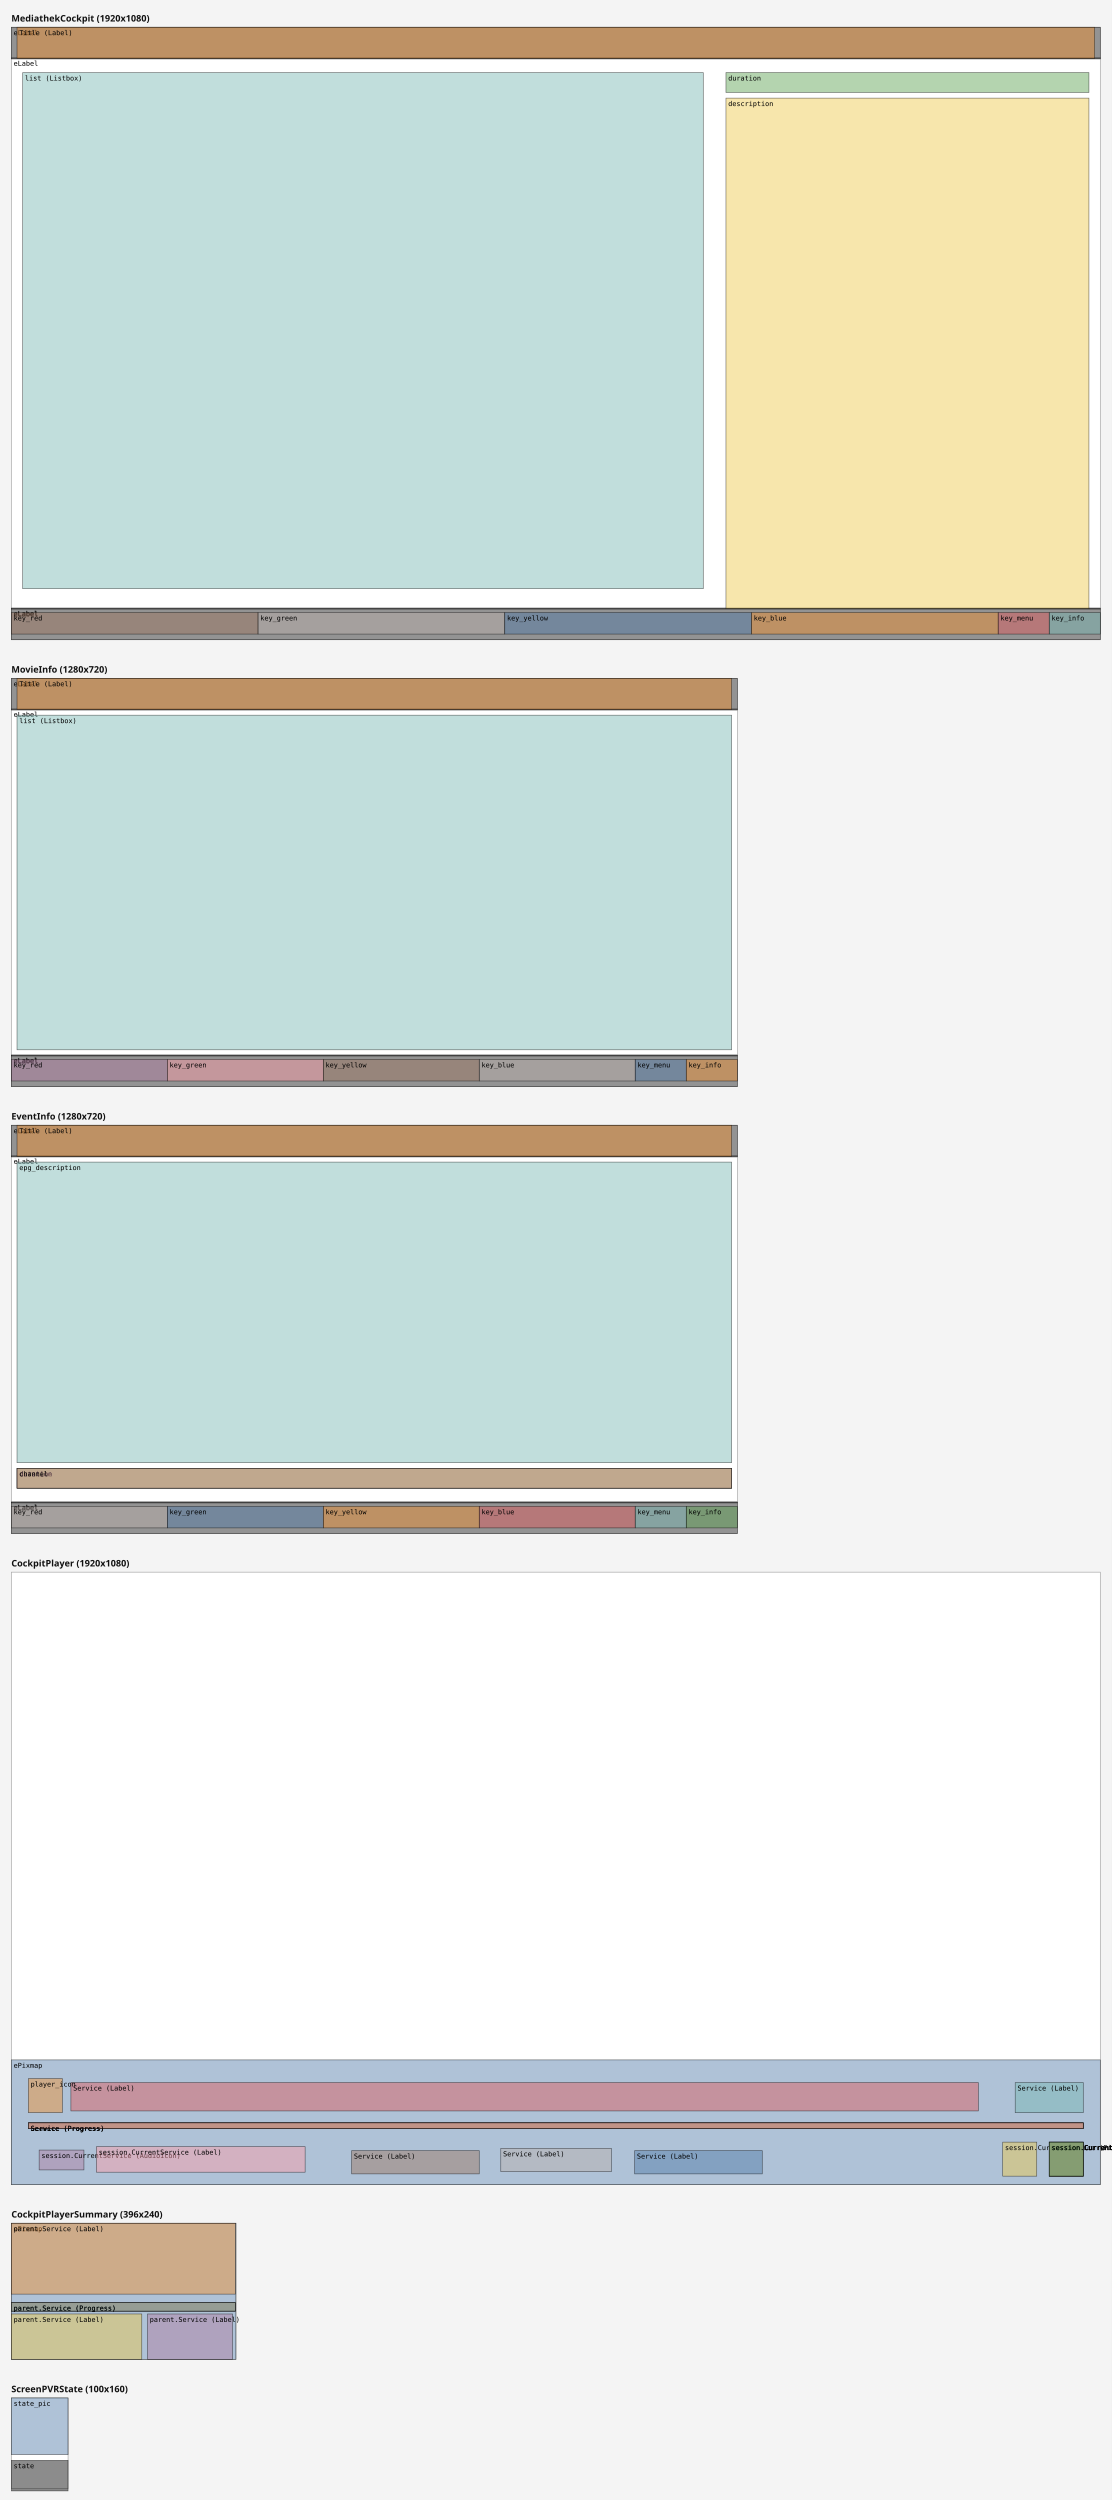
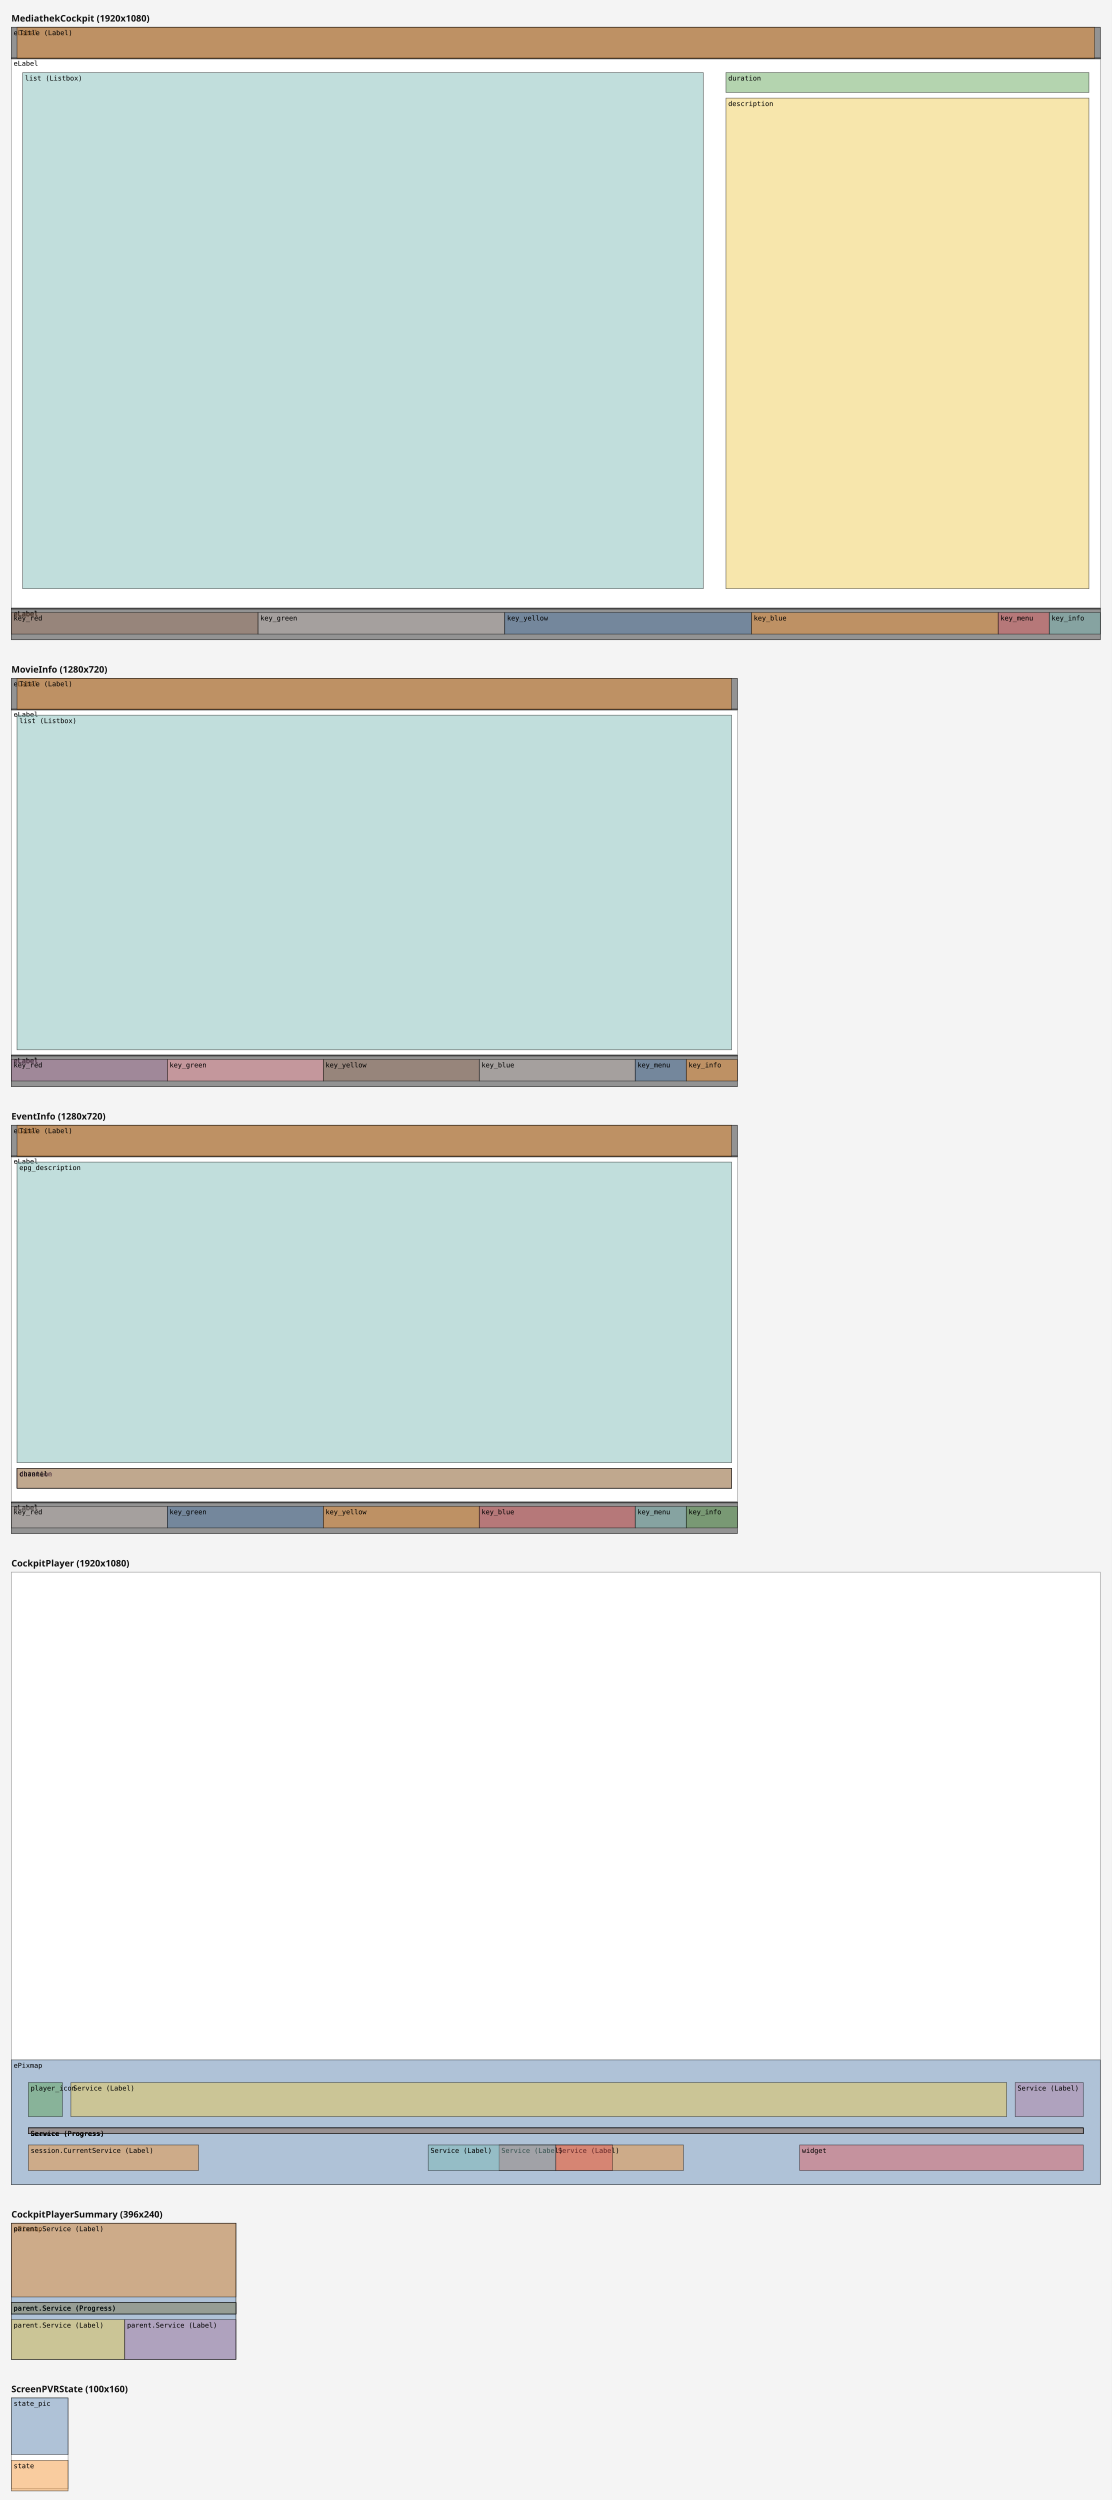
<svg xmlns="http://www.w3.org/2000/svg" width="1960" height="4408" viewBox="0 0 1960 4408">
  <rect x="0" y="0" width="1960" height="4408" fill="#f4f4f4" />
  <text x="20" y="38" font-family="sans-serif" font-size="16" font-weight="bold" fill="#111111">MediathekCockpit (1920x1080)</text>
  <g data-screen="0" transform="translate(20,48)">
    <rect x="0" y="0" width="1920" height="1080" fill="#ffffff" stroke="#999999" stroke-width="1" />
    <g>
      <rect data-ref="0:0" x="0" y="0" width="1920" height="55" fill="#101010" fill-opacity="0.45" stroke="#000000" stroke-opacity="0.6" stroke-width="1" />
      <text x="4" y="14" font-family="monospace" font-size="12" fill="#000000">eLabel</text>
    </g>
    <g>
      <rect data-ref="0:2" x="0" y="54" width="1920" height="2" fill="#404040" fill-opacity="0.45" stroke="#000000" stroke-opacity="0.6" stroke-width="1" />
      <text x="4" y="68" font-family="monospace" font-size="12" fill="#000000">eLabel</text>
    </g>
    <g>
      <rect data-ref="0:3" x="20" y="80" width="1200" height="910" fill="#76b7b2" fill-opacity="0.45" stroke="#000000" stroke-opacity="0.6" stroke-width="1" />
      <text x="24" y="94" font-family="monospace" font-size="12" fill="#000000">list (Listbox)</text>
    </g>
    <g>
      <rect data-ref="0:6" x="0" y="1024" width="1920" height="2" fill="#404040" fill-opacity="0.45" stroke="#000000" stroke-opacity="0.6" stroke-width="1" />
      <text x="4" y="1038" font-family="monospace" font-size="12" fill="#000000">eLabel</text>
    </g>
    <g>
      <rect data-ref="0:7" x="0" y="1025" width="1920" height="55" fill="#101010" fill-opacity="0.45" stroke="#000000" stroke-opacity="0.6" stroke-width="1" />
      <text x="4" y="1039" font-family="monospace" font-size="12" fill="#000000">eLabel</text>
    </g>
    <g>
      <rect data-ref="0:1" x="10" y="0" width="1900" height="55" fill="#f28e2b" fill-opacity="0.45" stroke="#000000" stroke-opacity="0.6" stroke-width="1" />
      <text x="14" y="14" font-family="monospace" font-size="12" fill="#000000">Title (Label)</text>
    </g>
    <g>
      <rect data-ref="0:4" x="1260" y="80" width="640" height="35" fill="#59a14f" fill-opacity="0.45" stroke="#000000" stroke-opacity="0.6" stroke-width="1" />
      <text x="1264" y="94" font-family="monospace" font-size="12" fill="#000000">duration</text>
    </g>
    <g>
-       <rect data-ref="0:5" x="1260" y="125" width="640" height="900" fill="#edc948" fill-opacity="0.45" stroke="#000000" stroke-opacity="0.6" stroke-width="1" />
+       <rect data-ref="0:5" x="1260" y="125" width="640" height="865" fill="#edc948" fill-opacity="0.45" stroke="#000000" stroke-opacity="0.6" stroke-width="1" />
      <text x="1264" y="139" font-family="monospace" font-size="12" fill="#000000">description</text>
    </g>
    <g>
      <rect data-ref="0:8" x="0" y="1032" width="435" height="38" fill="#9c755f" fill-opacity="0.45" stroke="#000000" stroke-opacity="0.6" stroke-width="1" />
      <text x="4" y="1046" font-family="monospace" font-size="12" fill="#000000">key_red</text>
    </g>
    <g>
      <rect data-ref="0:9" x="435" y="1032" width="435" height="38" fill="#bab0ac" fill-opacity="0.45" stroke="#000000" stroke-opacity="0.6" stroke-width="1" />
      <text x="439" y="1046" font-family="monospace" font-size="12" fill="#000000">key_green</text>
    </g>
    <g>
      <rect data-ref="0:10" x="870" y="1032" width="435" height="38" fill="#4e79a7" fill-opacity="0.45" stroke="#000000" stroke-opacity="0.6" stroke-width="1" />
      <text x="874" y="1046" font-family="monospace" font-size="12" fill="#000000">key_yellow</text>
    </g>
    <g>
      <rect data-ref="0:11" x="1305" y="1032" width="435" height="38" fill="#f28e2b" fill-opacity="0.45" stroke="#000000" stroke-opacity="0.6" stroke-width="1" />
      <text x="1309" y="1046" font-family="monospace" font-size="12" fill="#000000">key_blue</text>
    </g>
    <g>
      <rect data-ref="0:12" x="1740" y="1032" width="90" height="38" fill="#e15759" fill-opacity="0.45" stroke="#000000" stroke-opacity="0.6" stroke-width="1" />
      <text x="1744" y="1046" font-family="monospace" font-size="12" fill="#000000">key_menu</text>
    </g>
    <g>
      <rect data-ref="0:13" x="1830" y="1032" width="90" height="38" fill="#76b7b2" fill-opacity="0.45" stroke="#000000" stroke-opacity="0.6" stroke-width="1" />
      <text x="1834" y="1046" font-family="monospace" font-size="12" fill="#000000">key_info</text>
    </g>
  </g>
  <text x="20" y="1186" font-family="sans-serif" font-size="16" font-weight="bold" fill="#111111">MovieInfo (1280x720)</text>
  <g data-screen="1" transform="translate(20,1196)">
    <rect x="0" y="0" width="1280" height="720" fill="#ffffff" stroke="#999999" stroke-width="1" />
    <g>
      <rect data-ref="1:0" x="0" y="0" width="1280" height="55" fill="#101010" fill-opacity="0.45" stroke="#000000" stroke-opacity="0.6" stroke-width="1" />
      <text x="4" y="14" font-family="monospace" font-size="12" fill="#000000">eLabel</text>
    </g>
    <g>
      <rect data-ref="1:2" x="0" y="54" width="1280" height="2" fill="#404040" fill-opacity="0.45" stroke="#000000" stroke-opacity="0.6" stroke-width="1" />
      <text x="4" y="68" font-family="monospace" font-size="12" fill="#000000">eLabel</text>
    </g>
    <g>
      <rect data-ref="1:3" x="10" y="65" width="1260" height="590" fill="#76b7b2" fill-opacity="0.45" stroke="#000000" stroke-opacity="0.6" stroke-width="1" />
      <text x="14" y="79" font-family="monospace" font-size="12" fill="#000000">list (Listbox)</text>
    </g>
    <g>
      <rect data-ref="1:4" x="0" y="664" width="1280" height="2" fill="#404040" fill-opacity="0.45" stroke="#000000" stroke-opacity="0.6" stroke-width="1" />
      <text x="4" y="678" font-family="monospace" font-size="12" fill="#000000">eLabel</text>
    </g>
    <g>
      <rect data-ref="1:5" x="0" y="665" width="1280" height="55" fill="#101010" fill-opacity="0.45" stroke="#000000" stroke-opacity="0.6" stroke-width="1" />
      <text x="4" y="679" font-family="monospace" font-size="12" fill="#000000">eLabel</text>
    </g>
    <g>
      <rect data-ref="1:1" x="10" y="0" width="1260" height="55" fill="#f28e2b" fill-opacity="0.45" stroke="#000000" stroke-opacity="0.6" stroke-width="1" />
      <text x="14" y="14" font-family="monospace" font-size="12" fill="#000000">Title (Label)</text>
    </g>
    <g>
      <rect data-ref="1:6" x="0" y="672" width="275" height="38" fill="#b07aa1" fill-opacity="0.45" stroke="#000000" stroke-opacity="0.6" stroke-width="1" />
      <text x="4" y="686" font-family="monospace" font-size="12" fill="#000000">key_red</text>
    </g>
    <g>
      <rect data-ref="1:7" x="275" y="672" width="275" height="38" fill="#ff9da7" fill-opacity="0.45" stroke="#000000" stroke-opacity="0.6" stroke-width="1" />
      <text x="279" y="686" font-family="monospace" font-size="12" fill="#000000">key_green</text>
    </g>
    <g>
      <rect data-ref="1:8" x="550" y="672" width="275" height="38" fill="#9c755f" fill-opacity="0.45" stroke="#000000" stroke-opacity="0.6" stroke-width="1" />
      <text x="554" y="686" font-family="monospace" font-size="12" fill="#000000">key_yellow</text>
    </g>
    <g>
      <rect data-ref="1:9" x="825" y="672" width="275" height="38" fill="#bab0ac" fill-opacity="0.45" stroke="#000000" stroke-opacity="0.6" stroke-width="1" />
      <text x="829" y="686" font-family="monospace" font-size="12" fill="#000000">key_blue</text>
    </g>
    <g>
      <rect data-ref="1:10" x="1100" y="672" width="90" height="38" fill="#4e79a7" fill-opacity="0.45" stroke="#000000" stroke-opacity="0.6" stroke-width="1" />
      <text x="1104" y="686" font-family="monospace" font-size="12" fill="#000000">key_menu</text>
    </g>
    <g>
      <rect data-ref="1:11" x="1190" y="672" width="90" height="38" fill="#f28e2b" fill-opacity="0.45" stroke="#000000" stroke-opacity="0.6" stroke-width="1" />
      <text x="1194" y="686" font-family="monospace" font-size="12" fill="#000000">key_info</text>
    </g>
  </g>
  <text x="20" y="1974" font-family="sans-serif" font-size="16" font-weight="bold" fill="#111111">EventInfo (1280x720)</text>
  <g data-screen="2" transform="translate(20,1984)">
    <rect x="0" y="0" width="1280" height="720" fill="#ffffff" stroke="#999999" stroke-width="1" />
    <g>
      <rect data-ref="2:0" x="0" y="0" width="1280" height="55" fill="#101010" fill-opacity="0.45" stroke="#000000" stroke-opacity="0.6" stroke-width="1" />
      <text x="4" y="14" font-family="monospace" font-size="12" fill="#000000">eLabel</text>
    </g>
    <g>
      <rect data-ref="2:2" x="0" y="54" width="1280" height="2" fill="#404040" fill-opacity="0.45" stroke="#000000" stroke-opacity="0.6" stroke-width="1" />
      <text x="4" y="68" font-family="monospace" font-size="12" fill="#000000">eLabel</text>
    </g>
    <g>
      <rect data-ref="2:3" x="10" y="65" width="1260" height="530" fill="#76b7b2" fill-opacity="0.45" stroke="#000000" stroke-opacity="0.6" stroke-width="1" />
      <text x="14" y="79" font-family="monospace" font-size="12" fill="#000000">epg_description</text>
    </g>
    <g>
      <rect data-ref="2:4" x="10" y="605" width="1260" height="35" fill="#59a14f" fill-opacity="0.45" stroke="#000000" stroke-opacity="0.6" stroke-width="1" />
      <text x="14" y="619" font-family="monospace" font-size="12" fill="#000000">datetime</text>
    </g>
    <g>
      <rect data-ref="2:5" x="10" y="605" width="1260" height="35" fill="#edc948" fill-opacity="0.45" stroke="#000000" stroke-opacity="0.6" stroke-width="1" />
      <text x="14" y="619" font-family="monospace" font-size="12" fill="#000000">duration</text>
    </g>
    <g>
      <rect data-ref="2:6" x="10" y="605" width="1260" height="35" fill="#b07aa1" fill-opacity="0.45" stroke="#000000" stroke-opacity="0.6" stroke-width="1" />
      <text x="14" y="619" font-family="monospace" font-size="12" fill="#000000">channel</text>
    </g>
    <g>
      <rect data-ref="2:7" x="0" y="664" width="1280" height="2" fill="#404040" fill-opacity="0.45" stroke="#000000" stroke-opacity="0.6" stroke-width="1" />
      <text x="4" y="678" font-family="monospace" font-size="12" fill="#000000">eLabel</text>
    </g>
    <g>
      <rect data-ref="2:8" x="0" y="665" width="1280" height="55" fill="#101010" fill-opacity="0.45" stroke="#000000" stroke-opacity="0.6" stroke-width="1" />
      <text x="4" y="679" font-family="monospace" font-size="12" fill="#000000">eLabel</text>
    </g>
    <g>
      <rect data-ref="2:1" x="10" y="0" width="1260" height="55" fill="#f28e2b" fill-opacity="0.45" stroke="#000000" stroke-opacity="0.6" stroke-width="1" />
      <text x="14" y="14" font-family="monospace" font-size="12" fill="#000000">Title (Label)</text>
    </g>
    <g>
      <rect data-ref="2:9" x="0" y="672" width="275" height="38" fill="#bab0ac" fill-opacity="0.45" stroke="#000000" stroke-opacity="0.6" stroke-width="1" />
      <text x="4" y="686" font-family="monospace" font-size="12" fill="#000000">key_red</text>
    </g>
    <g>
      <rect data-ref="2:10" x="275" y="672" width="275" height="38" fill="#4e79a7" fill-opacity="0.45" stroke="#000000" stroke-opacity="0.6" stroke-width="1" />
      <text x="279" y="686" font-family="monospace" font-size="12" fill="#000000">key_green</text>
    </g>
    <g>
      <rect data-ref="2:11" x="550" y="672" width="275" height="38" fill="#f28e2b" fill-opacity="0.45" stroke="#000000" stroke-opacity="0.6" stroke-width="1" />
      <text x="554" y="686" font-family="monospace" font-size="12" fill="#000000">key_yellow</text>
    </g>
    <g>
      <rect data-ref="2:12" x="825" y="672" width="275" height="38" fill="#e15759" fill-opacity="0.45" stroke="#000000" stroke-opacity="0.6" stroke-width="1" />
      <text x="829" y="686" font-family="monospace" font-size="12" fill="#000000">key_blue</text>
    </g>
    <g>
      <rect data-ref="2:13" x="1100" y="672" width="90" height="38" fill="#76b7b2" fill-opacity="0.45" stroke="#000000" stroke-opacity="0.6" stroke-width="1" />
      <text x="1104" y="686" font-family="monospace" font-size="12" fill="#000000">key_menu</text>
    </g>
    <g>
      <rect data-ref="2:14" x="1190" y="672" width="90" height="38" fill="#59a14f" fill-opacity="0.45" stroke="#000000" stroke-opacity="0.6" stroke-width="1" />
      <text x="1194" y="686" font-family="monospace" font-size="12" fill="#000000">key_info</text>
    </g>
  </g>
  <text x="20" y="2762" font-family="sans-serif" font-size="16" font-weight="bold" fill="#111111">CockpitPlayer (1920x1080)</text>
  <g data-screen="3" transform="translate(20,2772)">
    <rect x="0" y="0" width="1920" height="1080" fill="#ffffff" stroke="#999999" stroke-width="1" />
    <g>
      <rect data-ref="3:0" x="0" y="860" width="1920" height="220" fill="#4e79a7" fill-opacity="0.45" stroke="#000000" stroke-opacity="0.6" stroke-width="1" />
      <text x="4" y="874" font-family="monospace" font-size="12" fill="#000000">ePixmap</text>
    </g>
    <g>
-       <rect data-ref="3:8" x="600" y="1020" width="225" height="41" fill="#9c755f" fill-opacity="0.45" stroke="#000000" stroke-opacity="0.6" stroke-width="1" />
-       <text x="604" y="1034" font-family="monospace" font-size="12" fill="#000000">Service (Label)</text>
-     </g>
-     <g>
-       <rect data-ref="3:9" x="863" y="1016" width="195" height="41" fill="#bab0ac" fill-opacity="0.45" stroke="#000000" stroke-opacity="0.6" stroke-width="1" />
-       <text x="867" y="1030" font-family="monospace" font-size="12" fill="#000000">Service (Label)</text>
-     </g>
-     <g>
-       <rect data-ref="3:10" x="1099" y="1020" width="225" height="41" fill="#4e79a7" fill-opacity="0.45" stroke="#000000" stroke-opacity="0.6" stroke-width="1" />
-       <text x="1103" y="1034" font-family="monospace" font-size="12" fill="#000000">Service (Label)</text>
-     </g>
-     <g>
-       <rect data-ref="3:12" x="105" y="900" width="1600" height="50" fill="#e15759" fill-opacity="0.45" stroke="#000000" stroke-opacity="0.6" stroke-width="1" />
+       <rect data-ref="3:1" x="960" y="1010" width="225" height="45" fill="#f28e2b" fill-opacity="0.45" stroke="#000000" stroke-opacity="0.6" stroke-width="1" />
+       <text x="964" y="1024" font-family="monospace" font-size="12" fill="#000000">Service (Label)</text>
+     </g>
+     <g>
+       <rect data-ref="3:2" x="860" y="1010" width="200" height="45" fill="#e15759" fill-opacity="0.45" stroke="#000000" stroke-opacity="0.6" stroke-width="1" />
+       <text x="864" y="1024" font-family="monospace" font-size="12" fill="#000000">Service (Label)</text>
+     </g>
+     <g>
+       <rect data-ref="3:3" x="735" y="1010" width="225" height="45" fill="#76b7b2" fill-opacity="0.45" stroke="#000000" stroke-opacity="0.6" stroke-width="1" />
+       <text x="739" y="1024" font-family="monospace" font-size="12" fill="#000000">Service (Label)</text>
+     </g>
+     <g>
+       <rect data-ref="3:5" x="105" y="900" width="1650" height="60" fill="#edc948" fill-opacity="0.45" stroke="#000000" stroke-opacity="0.6" stroke-width="1" />
      <text x="109" y="914" font-family="monospace" font-size="12" fill="#000000">Service (Label)</text>
    </g>
    <g>
-       <rect data-ref="3:13" x="1770" y="900" width="120" height="53" fill="#76b7b2" fill-opacity="0.45" stroke="#000000" stroke-opacity="0.6" stroke-width="1" />
+       <rect data-ref="3:6" x="1770" y="900" width="120" height="60" fill="#b07aa1" fill-opacity="0.45" stroke="#000000" stroke-opacity="0.6" stroke-width="1" />
      <text x="1774" y="914" font-family="monospace" font-size="12" fill="#000000">Service (Label)</text>
    </g>
    <g>
-       <rect data-ref="3:14" x="30" y="971" width="1860" height="10" fill="#303030" fill-opacity="0.45" stroke="#000000" stroke-opacity="0.6" stroke-width="1" />
-       <text x="34" y="985" font-family="monospace" font-size="12" fill="#000000">eLabel</text>
-     </g>
-     <g>
-       <rect data-ref="3:5" x="1748" y="1005" width="60" height="60" fill="#edc948" fill-opacity="0.45" stroke="#000000" stroke-opacity="0.6" stroke-width="1" />
-       <text x="1752" y="1019" font-family="monospace" font-size="12" fill="#000000">session.CurrentService (FixedLabel)</text>
-     </g>
-     <g>
-       <rect data-ref="3:17" x="30" y="971" width="1860" height="10" fill="#ff9da7" fill-opacity="0.45" stroke="#000000" stroke-opacity="0.6" stroke-width="1" />
-       <text x="34" y="985" font-family="monospace" font-size="12" fill="#000000">Service (Progress)</text>
-     </g>
-     <g>
-       <rect data-ref="3:1" x="1830" y="1005" width="60" height="60" fill="#f28e2b" fill-opacity="0.45" stroke="#000000" stroke-opacity="0.6" stroke-width="1" />
-       <text x="1834" y="1019" font-family="monospace" font-size="12" fill="#000000">session.CurrentService (FixedLabel)</text>
-     </g>
-     <g>
-       <rect data-ref="3:2" x="1830" y="1005" width="60" height="60" fill="#e15759" fill-opacity="0.45" stroke="#000000" stroke-opacity="0.6" stroke-width="1" />
-       <text x="1834" y="1019" font-family="monospace" font-size="12" fill="#000000">session.CurrentService (FixedLabel)</text>
-     </g>
-     <g>
-       <rect data-ref="3:3" x="1830" y="1005" width="60" height="60" fill="#76b7b2" fill-opacity="0.45" stroke="#000000" stroke-opacity="0.6" stroke-width="1" />
-       <text x="1834" y="1019" font-family="monospace" font-size="12" fill="#000000">session.CurrentService (FixedLabel)</text>
-     </g>
-     <g>
-       <rect data-ref="3:4" x="1830" y="1005" width="60" height="60" fill="#59a14f" fill-opacity="0.45" stroke="#000000" stroke-opacity="0.6" stroke-width="1" />
-       <text x="1834" y="1019" font-family="monospace" font-size="12" fill="#000000">session.CurrentService (FixedLabel)</text>
-     </g>
-     <g>
-       <rect data-ref="3:6" x="49" y="1019" width="79" height="35" fill="#b07aa1" fill-opacity="0.45" stroke="#000000" stroke-opacity="0.6" stroke-width="1" />
-       <text x="53" y="1033" font-family="monospace" font-size="12" fill="#000000">session.CurrentService (AudioIcon)</text>
-     </g>
-     <g>
-       <rect data-ref="3:7" x="150" y="1013" width="368" height="45" fill="#ff9da7" fill-opacity="0.45" stroke="#000000" stroke-opacity="0.6" stroke-width="1" />
-       <text x="154" y="1027" font-family="monospace" font-size="12" fill="#000000">session.CurrentService (Label)</text>
-     </g>
-     <g>
-       <rect data-ref="3:11" x="30" y="893" width="60" height="60" fill="#f28e2b" fill-opacity="0.45" stroke="#000000" stroke-opacity="0.6" stroke-width="1" />
-       <text x="34" y="907" font-family="monospace" font-size="12" fill="#000000">player_icon</text>
-     </g>
-     <g>
-       <rect data-ref="3:15" x="30" y="971" width="1860" height="10" fill="#edc948" fill-opacity="0.45" stroke="#000000" stroke-opacity="0.6" stroke-width="1" />
-       <text x="34" y="985" font-family="monospace" font-size="12" fill="#000000">Service (Progress)</text>
-     </g>
-     <g>
-       <rect data-ref="3:16" x="30" y="971" width="1860" height="10" fill="#b07aa1" fill-opacity="0.45" stroke="#000000" stroke-opacity="0.6" stroke-width="1" />
-       <text x="34" y="985" font-family="monospace" font-size="12" fill="#000000">Service (Progress)</text>
+       <rect data-ref="3:7" x="30" y="980" width="1860" height="10" fill="#303030" fill-opacity="0.45" stroke="#000000" stroke-opacity="0.6" stroke-width="1" />
+       <text x="34" y="994" font-family="monospace" font-size="12" fill="#000000">eLabel</text>
+     </g>
+     <g>
+       <rect data-ref="3:10" x="30" y="980" width="1860" height="10" fill="#4e79a7" fill-opacity="0.45" stroke="#000000" stroke-opacity="0.6" stroke-width="1" />
+       <text x="34" y="994" font-family="monospace" font-size="12" fill="#000000">Service (Progress)</text>
+     </g>
+     <g>
+       <rect data-ref="3:4" x="30" y="900" width="60" height="60" fill="#59a14f" fill-opacity="0.45" stroke="#000000" stroke-opacity="0.6" stroke-width="1" />
+       <text x="34" y="914" font-family="monospace" font-size="12" fill="#000000">player_icon</text>
+     </g>
+     <g>
+       <rect data-ref="3:8" x="30" y="980" width="1860" height="10" fill="#9c755f" fill-opacity="0.45" stroke="#000000" stroke-opacity="0.6" stroke-width="1" />
+       <text x="34" y="994" font-family="monospace" font-size="12" fill="#000000">Service (Progress)</text>
+     </g>
+     <g>
+       <rect data-ref="3:11" x="30" y="1010" width="300" height="45" fill="#f28e2b" fill-opacity="0.45" stroke="#000000" stroke-opacity="0.6" stroke-width="1" />
+       <text x="34" y="1024" font-family="monospace" font-size="12" fill="#000000">session.CurrentService (Label)</text>
+     </g>
+     <g>
+       <rect data-ref="3:9" x="30" y="980" width="1860" height="10" fill="#bab0ac" fill-opacity="0.45" stroke="#000000" stroke-opacity="0.6" stroke-width="1" />
+       <text x="34" y="994" font-family="monospace" font-size="12" fill="#000000">Service (Progress)</text>
+     </g>
+     <g>
+       <rect data-ref="3:12" x="1390" y="1010" width="500" height="45" fill="#e15759" fill-opacity="0.45" stroke="#000000" stroke-opacity="0.6" stroke-width="1" />
+       <text x="1394" y="1024" font-family="monospace" font-size="12" fill="#000000">widget</text>
    </g>
  </g>
  <text x="20" y="3910" font-family="sans-serif" font-size="16" font-weight="bold" fill="#111111">CockpitPlayerSummary (396x240)</text>
  <g data-screen="4" transform="translate(20,3920)">
    <rect x="0" y="0" width="396" height="240" fill="#ffffff" stroke="#999999" stroke-width="1" />
    <g>
      <rect data-ref="4:0" x="0" y="0" width="396" height="240" fill="#4e79a7" fill-opacity="0.45" stroke="#000000" stroke-opacity="0.6" stroke-width="1" />
      <text x="4" y="14" font-family="monospace" font-size="12" fill="#000000">ePixmap</text>
    </g>
    <g>
-       <rect data-ref="4:1" x="0" y="0" width="395" height="125" fill="#f28e2b" fill-opacity="0.45" stroke="#000000" stroke-opacity="0.6" stroke-width="1" />
+       <rect data-ref="4:1" x="0" y="0" width="396" height="130" fill="#f28e2b" fill-opacity="0.45" stroke="#000000" stroke-opacity="0.6" stroke-width="1" />
      <text x="4" y="14" font-family="monospace" font-size="12" fill="#000000">parent.Service (Label)</text>
    </g>
    <g>
-       <rect data-ref="4:5" x="0" y="160" width="230" height="80" fill="#edc948" fill-opacity="0.45" stroke="#000000" stroke-opacity="0.6" stroke-width="1" />
-       <text x="4" y="174" font-family="monospace" font-size="12" fill="#000000">parent.Service (Label)</text>
-     </g>
-     <g>
-       <rect data-ref="4:6" x="240" y="160" width="150" height="80" fill="#b07aa1" fill-opacity="0.45" stroke="#000000" stroke-opacity="0.6" stroke-width="1" />
-       <text x="244" y="174" font-family="monospace" font-size="12" fill="#000000">parent.Service (Label)</text>
-     </g>
-     <g>
-       <rect data-ref="4:4" x="0" y="140" width="395" height="15" fill="#59a14f" fill-opacity="0.45" stroke="#000000" stroke-opacity="0.6" stroke-width="1" />
+       <rect data-ref="4:5" x="0" y="170" width="200" height="70" fill="#edc948" fill-opacity="0.45" stroke="#000000" stroke-opacity="0.6" stroke-width="1" />
+       <text x="4" y="184" font-family="monospace" font-size="12" fill="#000000">parent.Service (Label)</text>
+     </g>
+     <g>
+       <rect data-ref="4:6" x="200" y="170" width="196" height="70" fill="#b07aa1" fill-opacity="0.45" stroke="#000000" stroke-opacity="0.6" stroke-width="1" />
+       <text x="204" y="184" font-family="monospace" font-size="12" fill="#000000">parent.Service (Label)</text>
+     </g>
+     <g>
+       <rect data-ref="4:4" x="0" y="140" width="396" height="20" fill="#59a14f" fill-opacity="0.45" stroke="#000000" stroke-opacity="0.6" stroke-width="1" />
      <text x="4" y="154" font-family="monospace" font-size="12" fill="#000000">parent.Service (Progress)</text>
    </g>
    <g>
-       <rect data-ref="4:2" x="0" y="140" width="395" height="15" fill="#e15759" fill-opacity="0.45" stroke="#000000" stroke-opacity="0.6" stroke-width="1" />
+       <rect data-ref="4:2" x="0" y="140" width="396" height="20" fill="#e15759" fill-opacity="0.45" stroke="#000000" stroke-opacity="0.6" stroke-width="1" />
      <text x="4" y="154" font-family="monospace" font-size="12" fill="#000000">parent.Service (Progress)</text>
    </g>
    <g>
-       <rect data-ref="4:3" x="0" y="140" width="395" height="15" fill="#76b7b2" fill-opacity="0.45" stroke="#000000" stroke-opacity="0.6" stroke-width="1" />
+       <rect data-ref="4:3" x="0" y="140" width="396" height="20" fill="#76b7b2" fill-opacity="0.45" stroke="#000000" stroke-opacity="0.6" stroke-width="1" />
      <text x="4" y="154" font-family="monospace" font-size="12" fill="#000000">parent.Service (Progress)</text>
    </g>
  </g>
  <text x="20" y="4218" font-family="sans-serif" font-size="16" font-weight="bold" fill="#111111">ScreenPVRState (100x160)</text>
  <g data-screen="5" transform="translate(20,4228)">
    <rect x="0" y="0" width="100" height="160" fill="#ffffff" stroke="#999999" stroke-width="1" />
    <g>
      <rect data-ref="5:0" x="0" y="0" width="100" height="100" fill="#4e79a7" fill-opacity="0.45" stroke="#000000" stroke-opacity="0.6" stroke-width="1" />
      <text x="4" y="14" font-family="monospace" font-size="12" fill="#000000">state_pic</text>
    </g>
    <g>
-       <rect data-ref="5:1" x="0" y="110" width="100" height="54" fill="#000000" fill-opacity="0.45" stroke="#000000" stroke-opacity="0.6" stroke-width="1" />
+       <rect data-ref="5:1" x="0" y="110" width="100" height="54" fill="#f28e2b" fill-opacity="0.45" stroke="#000000" stroke-opacity="0.6" stroke-width="1" />
      <text x="4" y="124" font-family="monospace" font-size="12" fill="#000000">state</text>
    </g>
  </g>
</svg>
